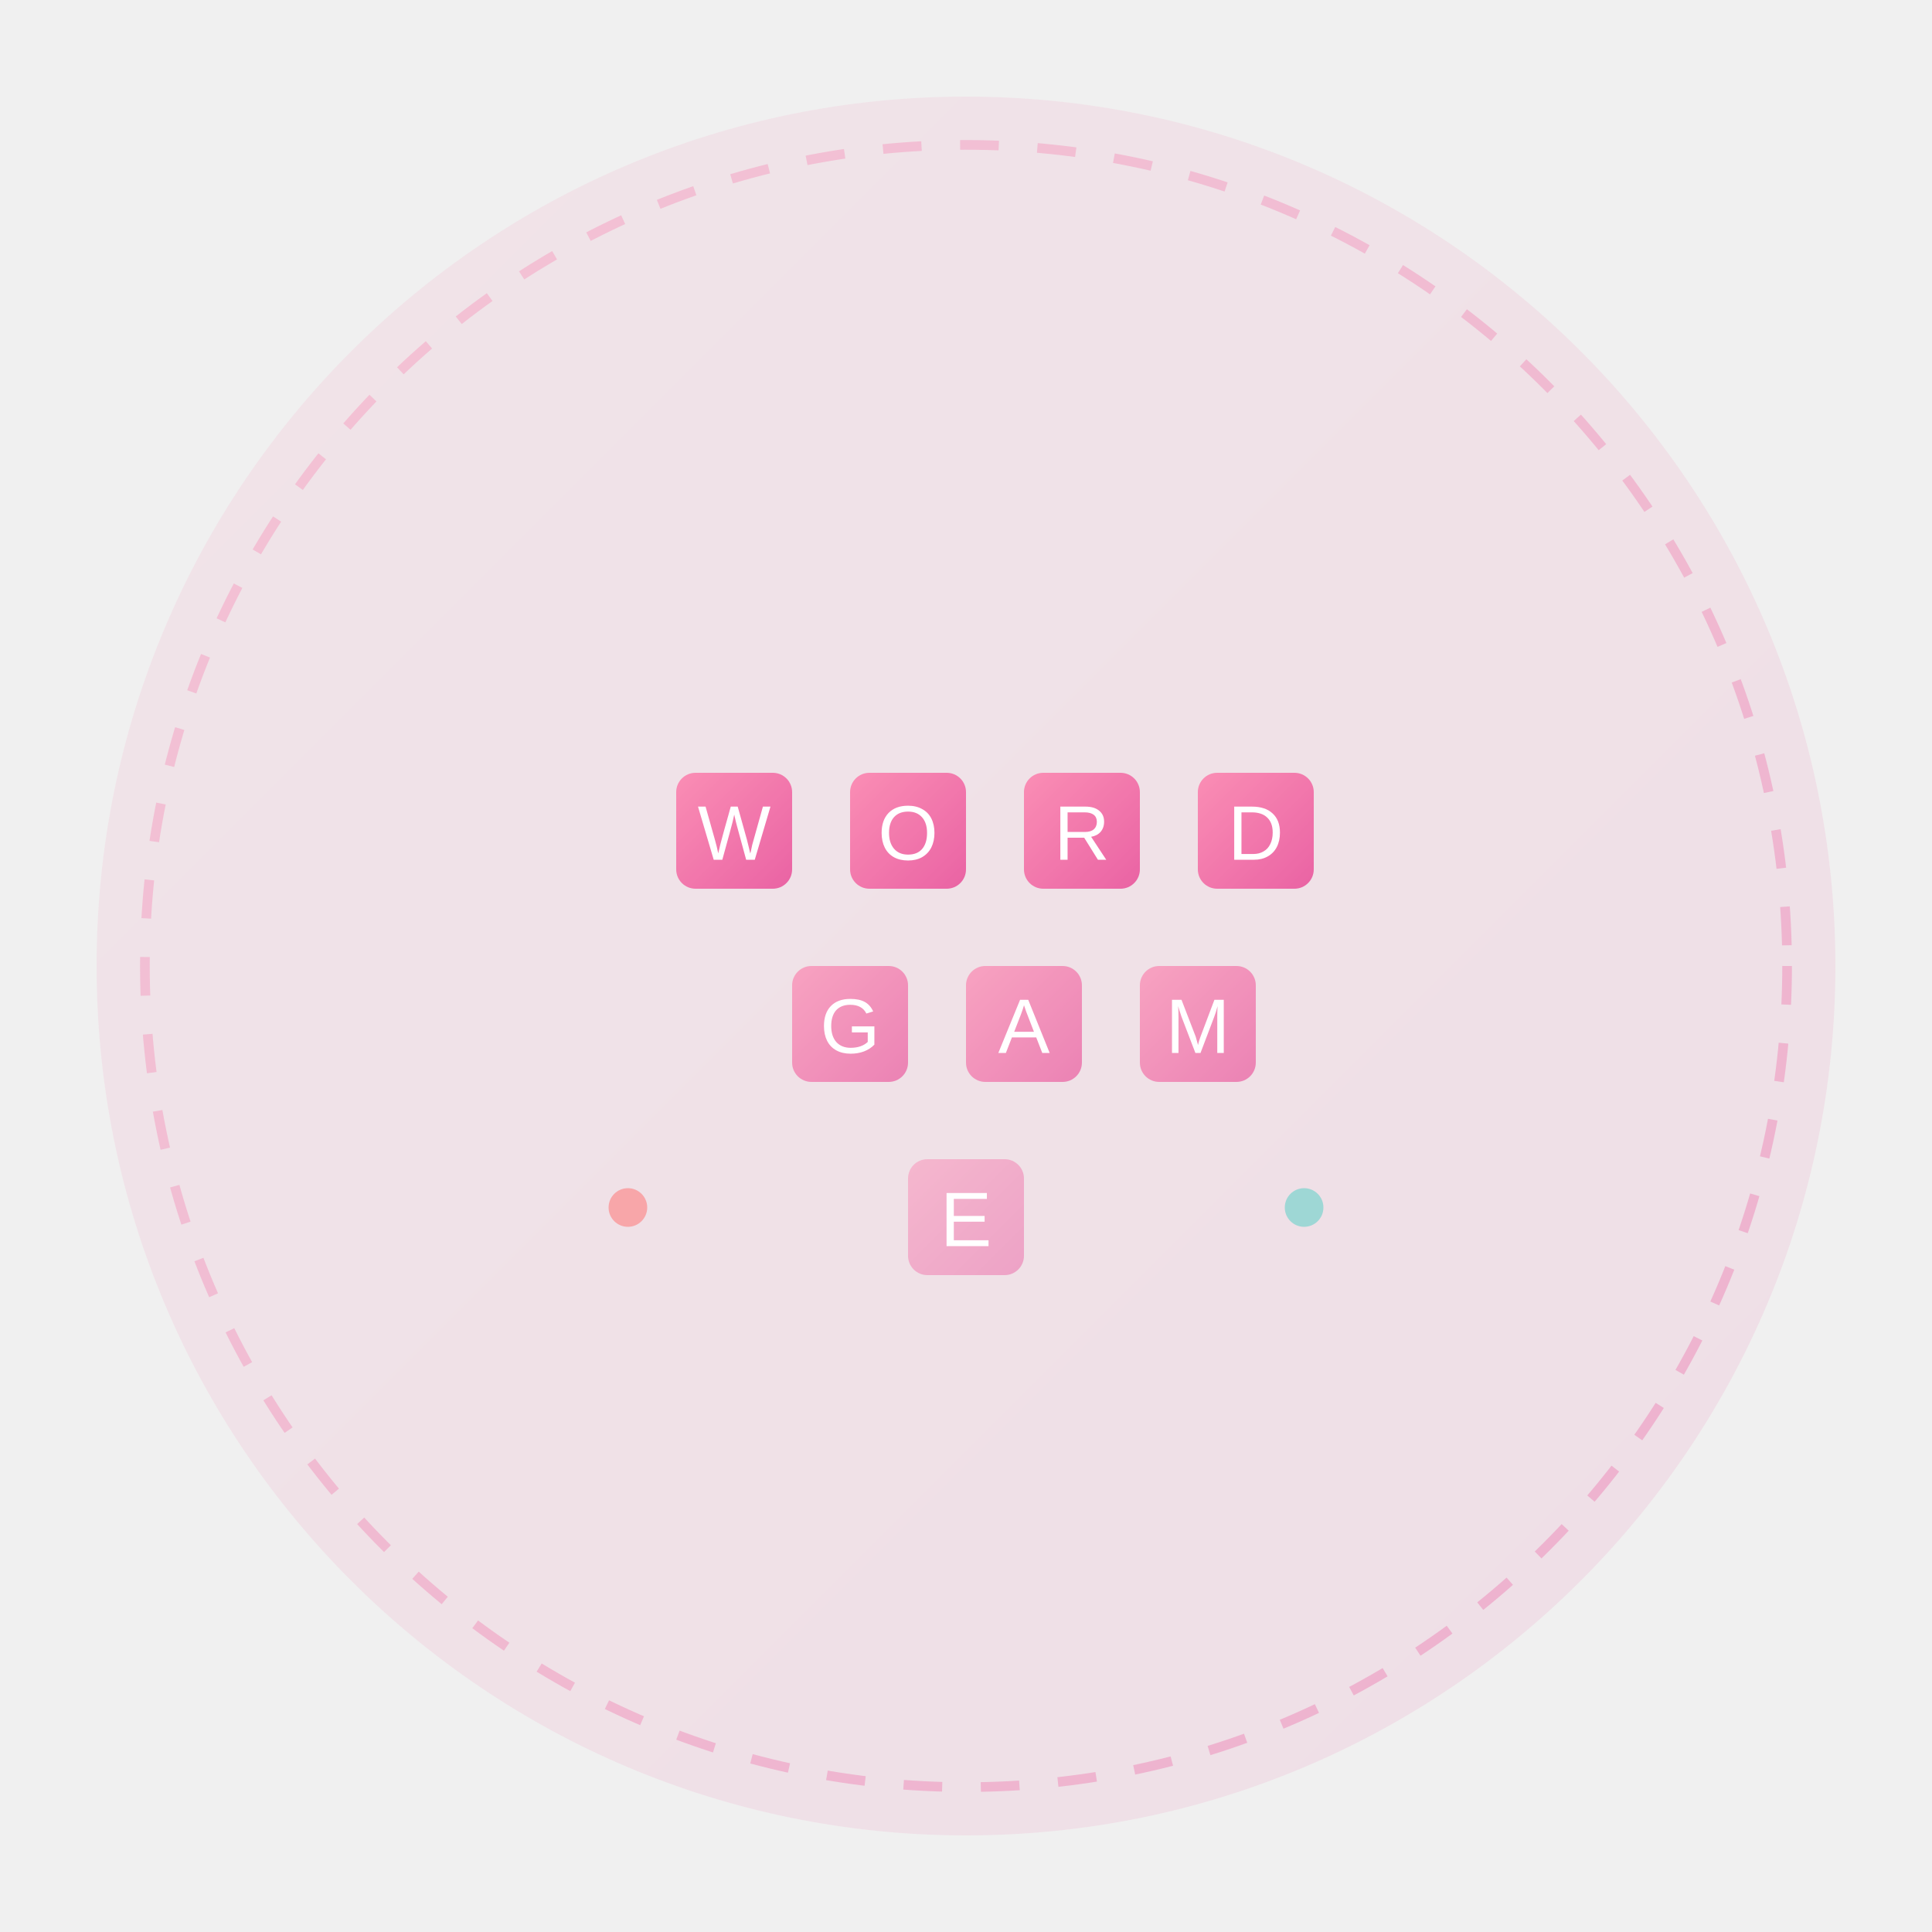
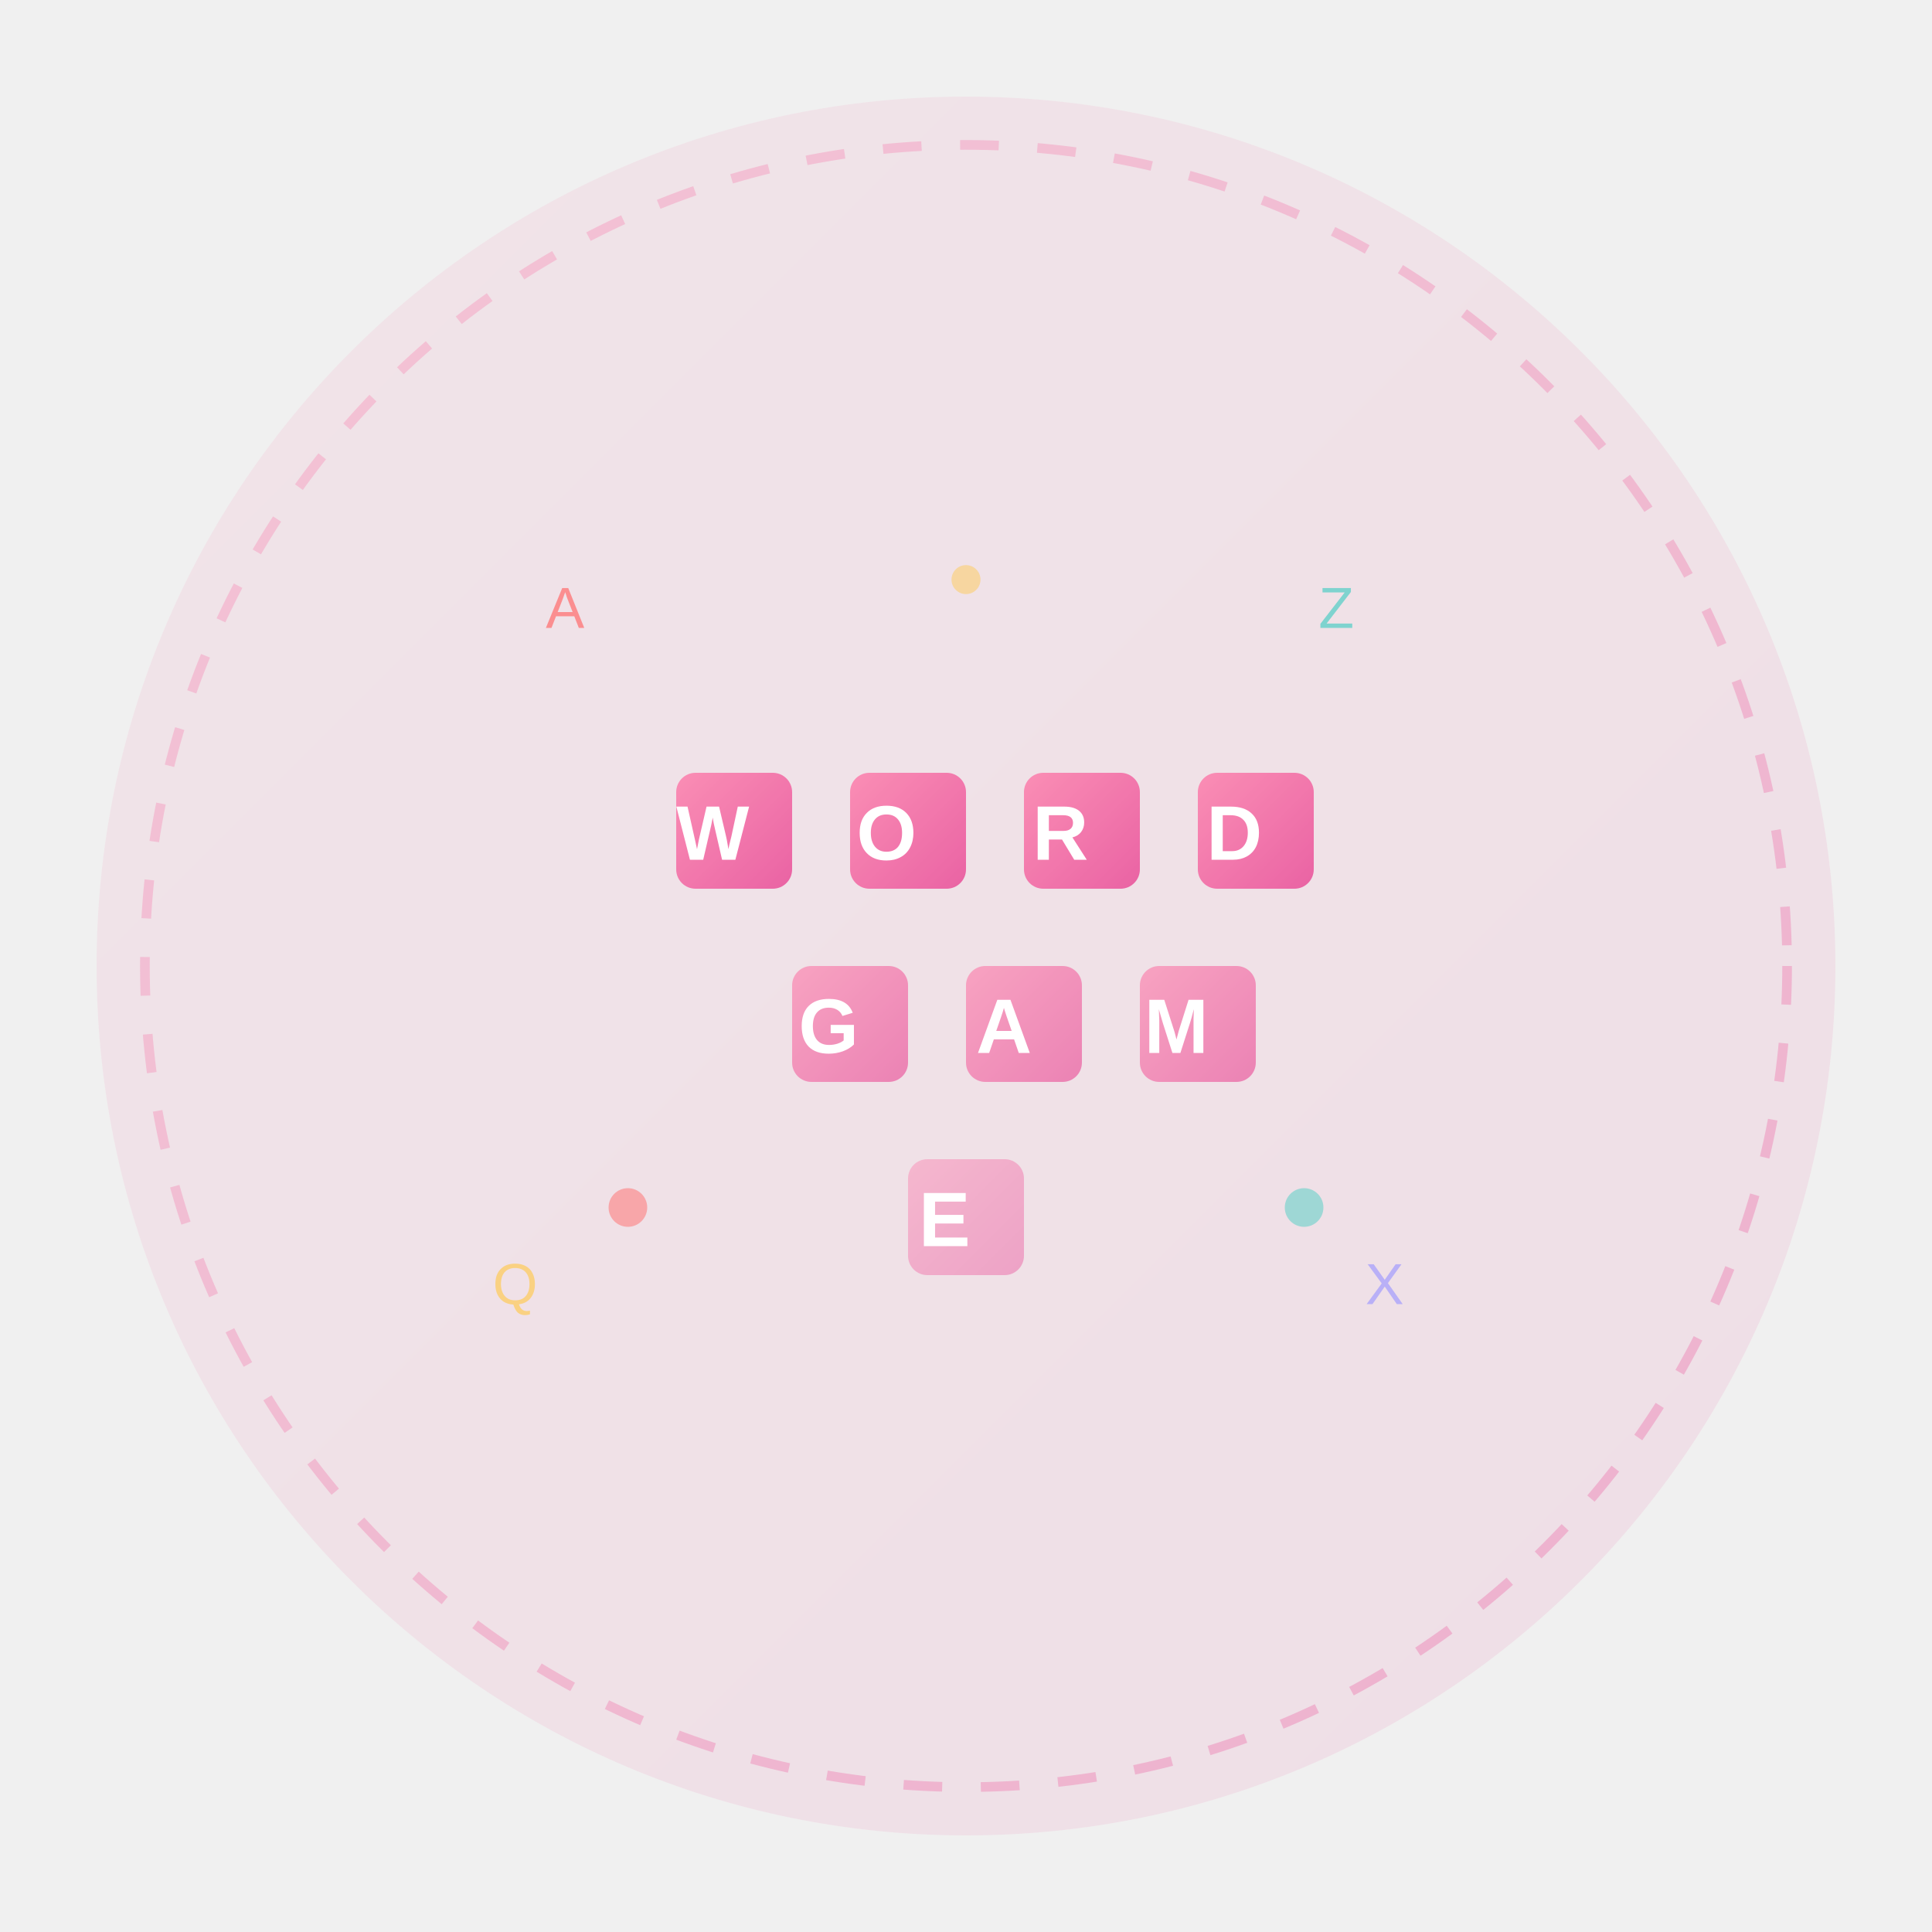
<svg xmlns="http://www.w3.org/2000/svg" viewBox="0 0 200 200">
  <defs>
    <linearGradient id="wordGradient" x1="0%" y1="0%" x2="100%" y2="100%">
      <stop offset="0%" style="stop-color:#fd79a8;stop-opacity:1" />
      <stop offset="100%" style="stop-color:#e84393;stop-opacity:1" />
    </linearGradient>
+     <radialGradient id="letterGlow" cx="50%" cy="50%" r="50%">
+       <stop offset="0%" style="stop-color:#FFD700;stop-opacity:0.6" />
+       <stop offset="100%" style="stop-color:#FFD700;stop-opacity:0" />
+     </radialGradient>
  </defs>
-   <circle cx="100" cy="100" r="90" fill="url(#wordGradient)" opacity="0.1" />
+   <circle cx="100" cy="100" r="90" fill="url(#wordGradient)" opacity="0.1">
+     <animateTransform attributeName="transform" type="translate" values="0,0; 0,-1; 0,0" dur="4s" repeatCount="indefinite" />
+   </circle>
  <g transform="translate(100,100)">
    <g fill="url(#wordGradient)" opacity="0.8">
      <rect x="-30" y="-20" width="12" height="12" rx="2">
        <animate attributeName="fill" values="url(#wordGradient);#ff6b6b;url(#wordGradient)" dur="2s" repeatCount="indefinite" />
+         <animateTransform attributeName="transform" type="rotate" values="0; 5; -5; 0" dur="3s" repeatCount="indefinite" />
+         <animate attributeName="opacity" values="0.8; 1; 0.8" dur="2.5s" repeatCount="indefinite" />
      </rect>
      <rect x="-12" y="-20" width="12" height="12" rx="2">
        <animate attributeName="fill" values="url(#wordGradient);#4ecdc4;url(#wordGradient)" dur="2.2s" repeatCount="indefinite" />
+         <animateTransform attributeName="transform" type="rotate" values="0; -3; 3; 0" dur="2.8s" begin="0.3s" repeatCount="indefinite" />
+         <animate attributeName="opacity" values="0.8; 1; 0.8" dur="2.3s" begin="0.2s" repeatCount="indefinite" />
      </rect>
      <rect x="6" y="-20" width="12" height="12" rx="2">
        <animate attributeName="fill" values="url(#wordGradient);#feca57;url(#wordGradient)" dur="1.8s" repeatCount="indefinite" />
+         <animateTransform attributeName="transform" type="rotate" values="0; 4; -4; 0" dur="3.2s" begin="0.6s" repeatCount="indefinite" />
+         <animate attributeName="opacity" values="0.8; 1; 0.8" dur="2.1s" begin="0.4s" repeatCount="indefinite" />
      </rect>
      <rect x="24" y="-20" width="12" height="12" rx="2">
        <animate attributeName="fill" values="url(#wordGradient);#a29bfe;url(#wordGradient)" dur="2.5s" repeatCount="indefinite" />
+         <animateTransform attributeName="transform" type="rotate" values="0; -6; 6; 0" dur="2.7s" begin="0.9s" repeatCount="indefinite" />
+         <animate attributeName="opacity" values="0.8; 1; 0.8" dur="2.6s" begin="0.6s" repeatCount="indefinite" />
      </rect>
    </g>
-     <g fill="#fff" font-family="Arial" font-size="8" text-anchor="middle">
-       <text x="-24" y="-11">W</text>
-       <text x="-6" y="-11">O</text>
-       <text x="12" y="-11">R</text>
-       <text x="30" y="-11">D</text>
+     <g fill="#fff" font-family="Arial" font-size="8" font-weight="bold" text-anchor="middle">
+       <text x="-24" y="-11">W
+                 <animateTransform attributeName="transform" type="translate" values="0,0; 0,-1; 0,0" dur="2s" repeatCount="indefinite" />
+         <animate attributeName="font-size" values="8; 10; 8" dur="2.5s" repeatCount="indefinite" />
+       </text>
+       <text x="-6" y="-11">O
+                 <animateTransform attributeName="transform" type="translate" values="0,0; 0,-1; 0,0" dur="2.2s" begin="0.2s" repeatCount="indefinite" />
+         <animate attributeName="font-size" values="8; 10; 8" dur="2.3s" begin="0.3s" repeatCount="indefinite" />
+       </text>
+       <text x="12" y="-11">R
+                 <animateTransform attributeName="transform" type="translate" values="0,0; 0,-1; 0,0" dur="1.8s" begin="0.4s" repeatCount="indefinite" />
+         <animate attributeName="font-size" values="8; 10; 8" dur="2.1s" begin="0.6s" repeatCount="indefinite" />
+       </text>
+       <text x="30" y="-11">D
+                 <animateTransform attributeName="transform" type="translate" values="0,0; 0,-1; 0,0" dur="2.4s" begin="0.6s" repeatCount="indefinite" />
+         <animate attributeName="font-size" values="8; 10; 8" dur="2.7s" begin="0.9s" repeatCount="indefinite" />
+       </text>
    </g>
    <g fill="url(#wordGradient)" opacity="0.6">
      <rect x="-18" y="0" width="12" height="12" rx="2">
        <animate attributeName="fill" values="url(#wordGradient);#00b894;url(#wordGradient)" dur="2.8s" repeatCount="indefinite" />
+         <animateTransform attributeName="transform" type="translate" values="0,0; 2,0; -2,0; 0,0" dur="4s" repeatCount="indefinite" />
      </rect>
      <rect x="0" y="0" width="12" height="12" rx="2">
        <animate attributeName="fill" values="url(#wordGradient);#fd79a8;url(#wordGradient)" dur="3s" repeatCount="indefinite" />
+         <animateTransform attributeName="transform" type="translate" values="0,0; -1,0; 1,0; 0,0" dur="3.5s" begin="0.5s" repeatCount="indefinite" />
      </rect>
      <rect x="18" y="0" width="12" height="12" rx="2">
        <animate attributeName="fill" values="url(#wordGradient);#00cec9;url(#wordGradient)" dur="2.3s" repeatCount="indefinite" />
+         <animateTransform attributeName="transform" type="translate" values="0,0; -2,0; 2,0; 0,0" dur="4.2s" begin="1s" repeatCount="indefinite" />
      </rect>
    </g>
-     <g fill="#fff" font-family="Arial" font-size="8" text-anchor="middle">
-       <text x="-12" y="9">G</text>
-       <text x="6" y="9">A</text>
-       <text x="24" y="9">M</text>
+     <g fill="#fff" font-family="Arial" font-size="8" font-weight="bold" text-anchor="middle">
+       <text x="-12" y="9">G
+                 <animate attributeName="opacity" values="1; 0.5; 1" dur="2s" repeatCount="indefinite" />
+         <animateTransform attributeName="transform" type="scale" values="1; 1.2; 1" dur="2.5s" repeatCount="indefinite" />
+       </text>
+       <text x="6" y="9">A
+                 <animate attributeName="opacity" values="1; 0.5; 1" dur="2.2s" begin="0.3s" repeatCount="indefinite" />
+         <animateTransform attributeName="transform" type="scale" values="1; 1.2; 1" dur="2.3s" begin="0.5s" repeatCount="indefinite" />
+       </text>
+       <text x="24" y="9">M
+                 <animate attributeName="opacity" values="1; 0.5; 1" dur="1.8s" begin="0.6s" repeatCount="indefinite" />
+         <animateTransform attributeName="transform" type="scale" values="1; 1.2; 1" dur="2.1s" begin="0.8s" repeatCount="indefinite" />
+       </text>
    </g>
    <g fill="url(#wordGradient)" opacity="0.4">
      <rect x="-6" y="20" width="12" height="12" rx="2">
        <animate attributeName="fill" values="url(#wordGradient);#fab1a0;url(#wordGradient)" dur="2.7s" repeatCount="indefinite" />
+         <animateTransform attributeName="transform" type="scale" values="1; 1.1; 1" dur="3s" repeatCount="indefinite" />
+         <animate attributeName="opacity" values="0.4; 0.8; 0.4" dur="2.5s" repeatCount="indefinite" />
      </rect>
    </g>
-     <g fill="#fff" font-family="Arial" font-size="8" text-anchor="middle">
-       <text x="0" y="29">E</text>
+     <g fill="#fff" font-family="Arial" font-size="8" font-weight="bold" text-anchor="middle">
+       <text x="0" y="29">E
+                 <animateTransform attributeName="transform" type="rotate" values="0; 10; -10; 0" dur="4s" repeatCount="indefinite" />
+         <animate attributeName="font-size" values="8; 12; 8" dur="3s" repeatCount="indefinite" />
+       </text>
+     </g>
+     <g opacity="0.7">
+       <text x="-40" y="-35" fill="#ff6b6b" font-family="Arial" font-size="6" text-anchor="middle">A
+                 <animateTransform attributeName="transform" type="translate" values="0,0; 3,-2; 0,0; -2,3; 0,0" dur="5s" repeatCount="indefinite" />
+         <animate attributeName="opacity" values="0.7; 0.2; 0.7" dur="3s" repeatCount="indefinite" />
+       </text>
+       <text x="40" y="-35" fill="#4ecdc4" font-family="Arial" font-size="6" text-anchor="middle">Z
+                 <animateTransform attributeName="transform" type="translate" values="0,0; -2,3; 0,0; 3,-1; 0,0" dur="4.5s" begin="0.5s" repeatCount="indefinite" />
+         <animate attributeName="opacity" values="0.7; 0.1; 0.7" dur="2.8s" begin="0.3s" repeatCount="indefinite" />
+       </text>
+       <text x="-45" y="35" fill="#feca57" font-family="Arial" font-size="6" text-anchor="middle">Q
+                 <animateTransform attributeName="transform" type="translate" values="0,0; 2,-3; 0,0; -3,2; 0,0" dur="5.2s" begin="1s" repeatCount="indefinite" />
+         <animate attributeName="opacity" values="0.7; 0.2; 0.7" dur="3.2s" begin="0.7s" repeatCount="indefinite" />
+       </text>
+       <text x="45" y="35" fill="#a29bfe" font-family="Arial" font-size="6" text-anchor="middle">X
+                 <animateTransform attributeName="transform" type="translate" values="0,0; -3,-1; 0,0; 2,3; 0,0" dur="4.8s" begin="1.5s" repeatCount="indefinite" />
+         <animate attributeName="opacity" values="0.7; 0.1; 0.7" dur="2.5s" begin="1s" repeatCount="indefinite" />
+       </text>
    </g>
    <g opacity="0.5">
      <circle cx="-35" cy="25" r="2" fill="#ff6b6b">
        <animate attributeName="r" values="2;4;2" dur="2s" repeatCount="indefinite" />
+         <animate attributeName="opacity" values="0.5; 0.1; 0.5" dur="1.8s" repeatCount="indefinite" />
      </circle>
      <circle cx="35" cy="25" r="2" fill="#4ecdc4">
        <animate attributeName="r" values="2;4;2" dur="2.2s" repeatCount="indefinite" />
+         <animate attributeName="opacity" values="0.5; 0.1; 0.5" dur="2s" begin="0.3s" repeatCount="indefinite" />
+       </circle>
+       <circle cx="0" cy="-40" r="1.5" fill="#feca57">
+         <animate attributeName="r" values="1.5;3;1.5" dur="1.9s" begin="0.5s" repeatCount="indefinite" />
+         <animate attributeName="opacity" values="0.5; 0.1; 0.5" dur="1.7s" begin="0.2s" repeatCount="indefinite" />
      </circle>
    </g>
  </g>
  <circle cx="100" cy="100" r="85" fill="none" stroke="url(#wordGradient)" stroke-width="1" opacity="0.3" stroke-dasharray="4,4">
    <animate attributeName="stroke-dashoffset" values="0;8" dur="2s" repeatCount="indefinite" />
+     <animate attributeName="stroke-width" values="1; 2; 1" dur="3s" repeatCount="indefinite" />
  </circle>
</svg>
